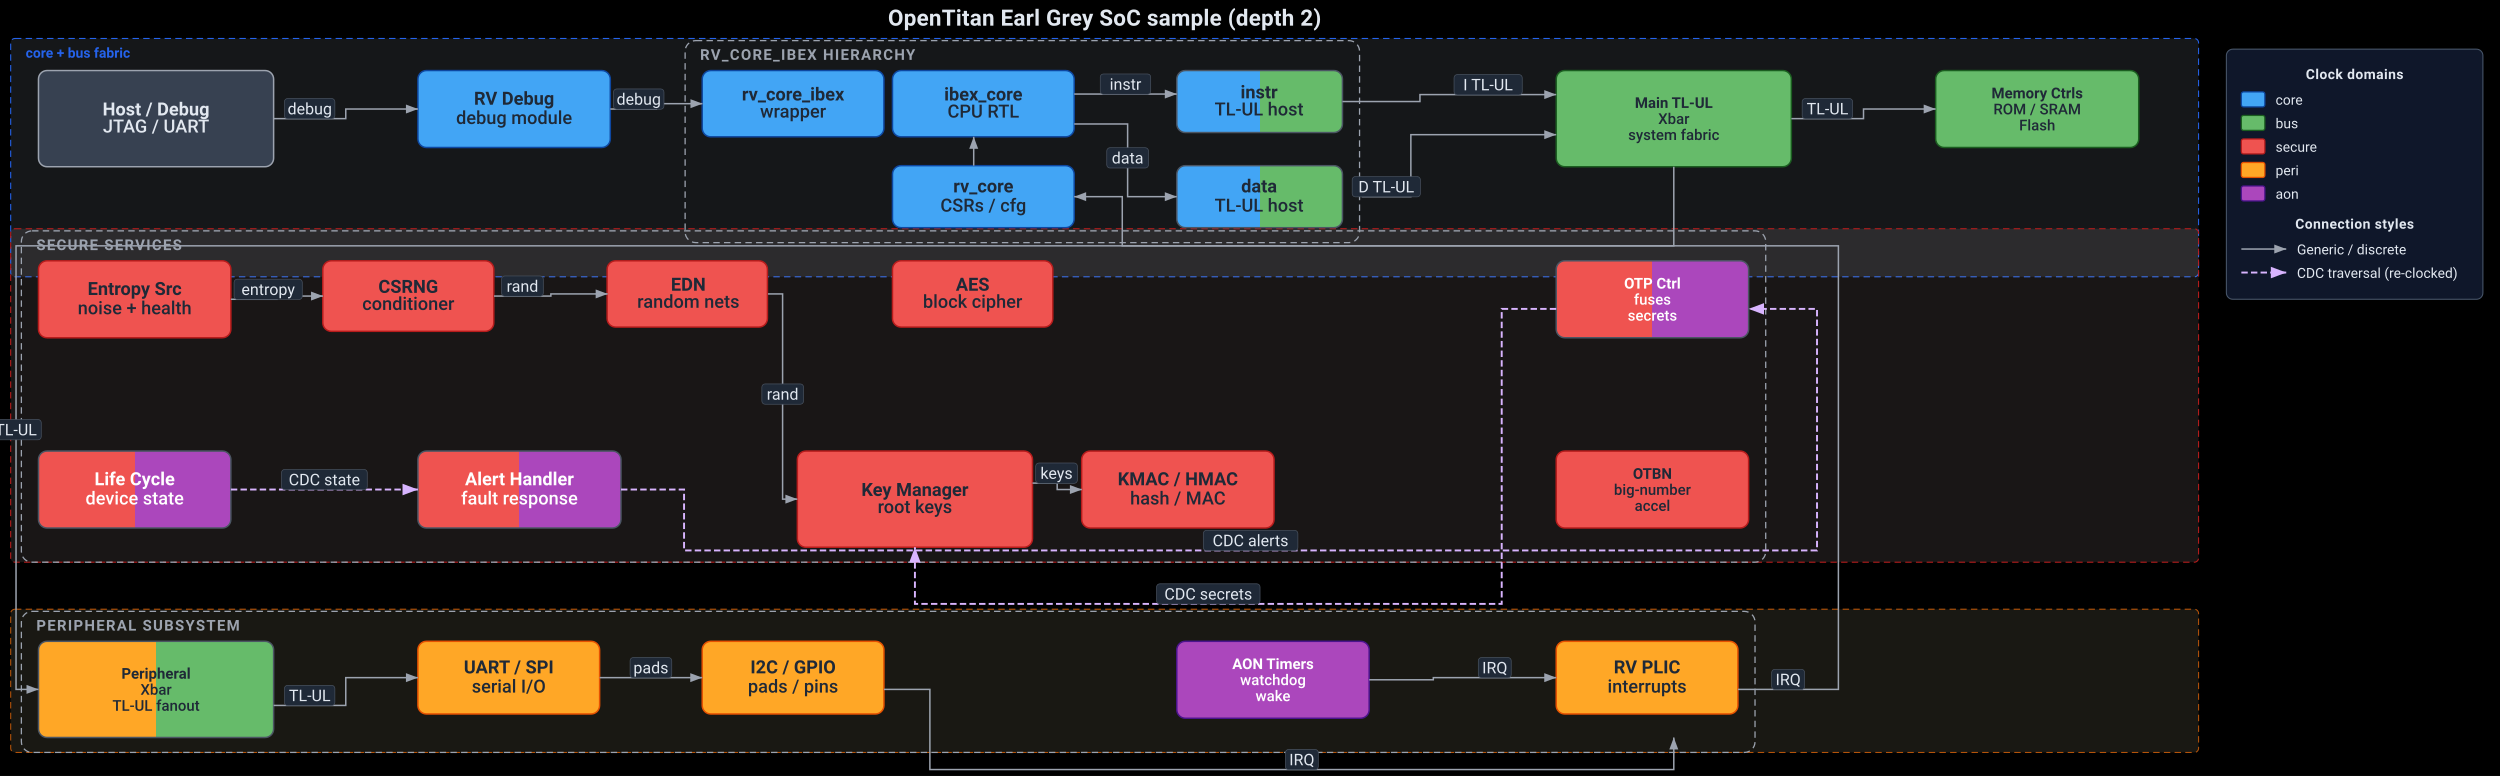
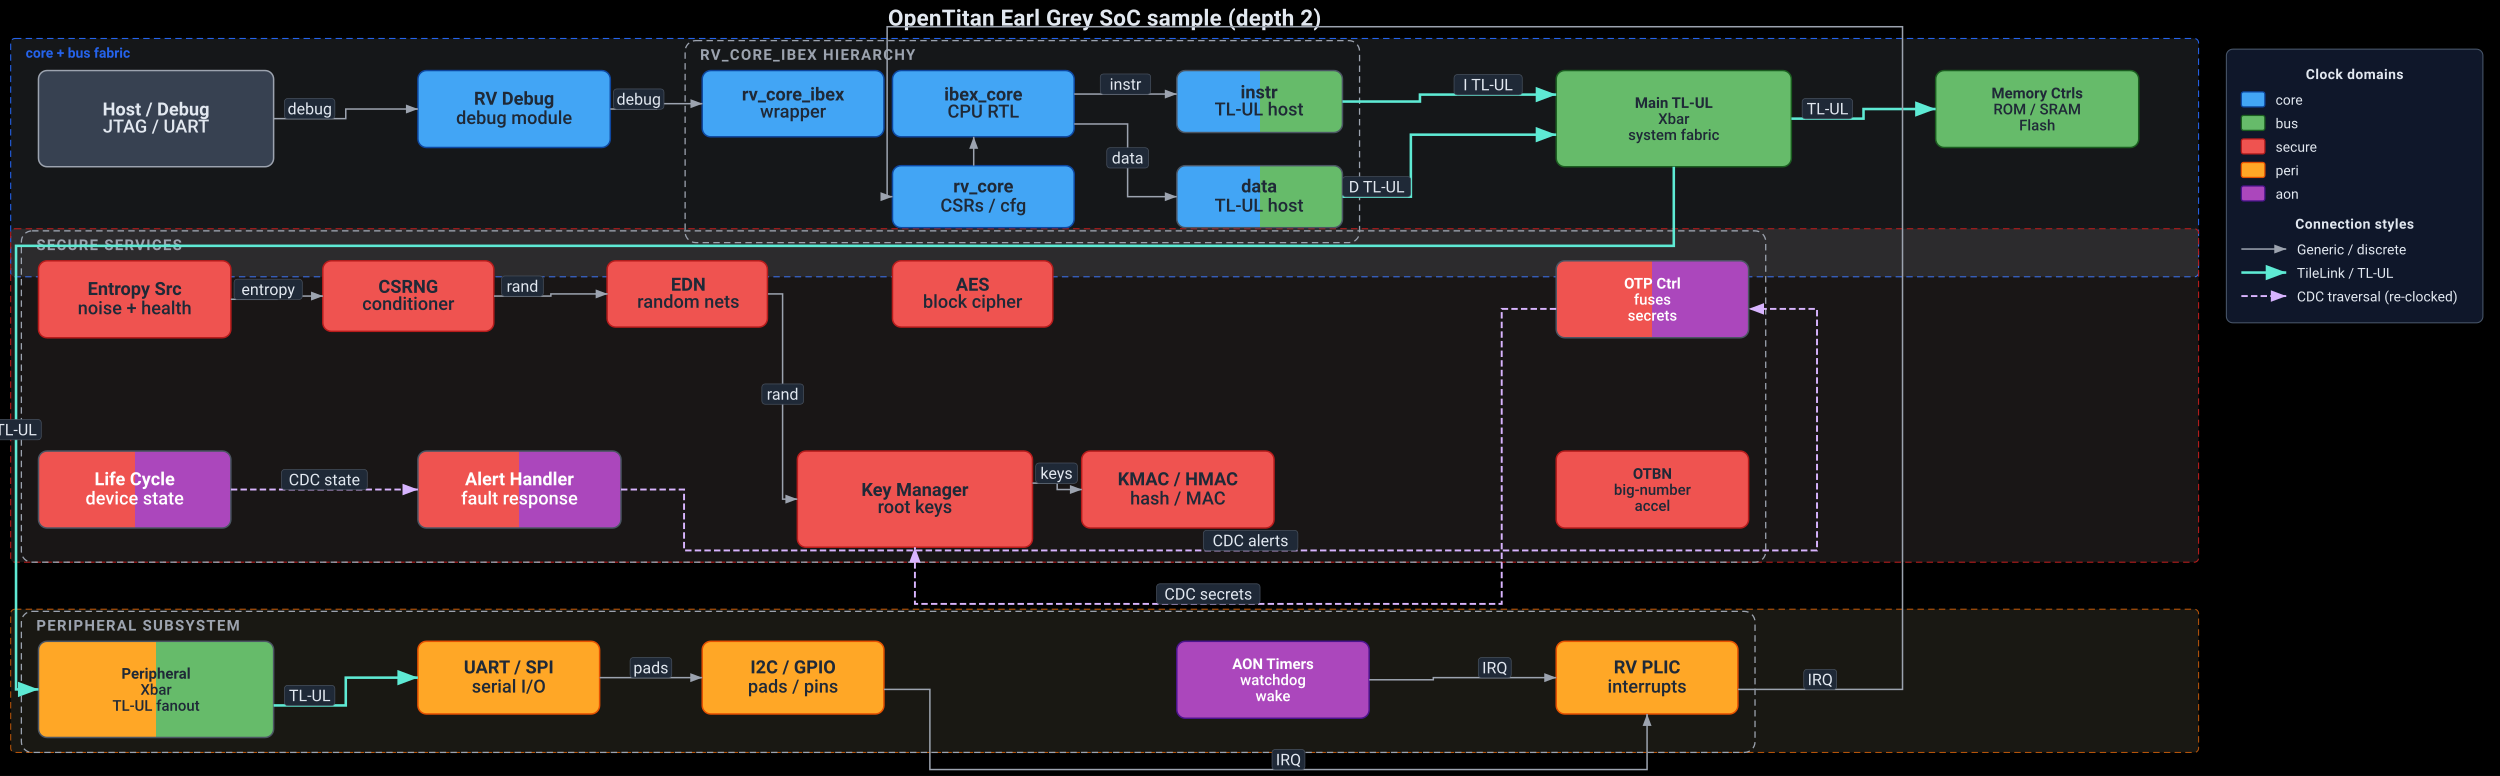
<svg xmlns="http://www.w3.org/2000/svg" width="2339" height="726" viewBox="0 0 2339 726" font-family="ui-sans-serif, system-ui, -apple-system, 'Segoe UI', Roboto, 'Helvetica Neue', Arial, sans-serif" style="background:#000000">
  <defs>
    <marker id="ah-solid" markerWidth="9" markerHeight="9" refX="8" refY="3" orient="auto">
      <path d="M0,0 L0,6 L8,3 z" fill="#e2e8f0" />
    </marker>
    <marker id="ah-thin" markerWidth="9" markerHeight="9" refX="8" refY="3" orient="auto">
      <path d="M0,0 L0,6 L8,3 z" fill="#9ca3af" />
    </marker>
    <marker id="ah-stream" markerWidth="9" markerHeight="9" refX="8" refY="3" orient="auto">
      <path d="M0,0 L0,6 L8,3 z" fill="#d9f99d" />
    </marker>
    <marker id="ah-axil" markerWidth="9" markerHeight="9" refX="8" refY="3" orient="auto">
      <path d="M0,0 L0,6 L8,3 z" fill="#93c5fd" />
+     </marker>
+     <marker id="ah-tilelink" markerWidth="9" markerHeight="9" refX="8" refY="3" orient="auto">
+       <path d="M0,0 L0,6 L8,3 z" fill="#5eead4" />
    </marker>
    <marker id="ah-cdc" markerWidth="9" markerHeight="9" refX="8" refY="3" orient="auto">
      <path d="M0,0 L0,6 L8,3 z" fill="#d8b4fe" />
    </marker>
    <marker id="ah-open" markerWidth="9" markerHeight="9" refX="8" refY="3" orient="auto">
      <path d="M0.5,0.5 L0.5,5.5 L8,3 z" fill="#000000" stroke="#e2e8f0" stroke-width="1" />
    </marker>
    <linearGradient id="grad-tlul_i" x1="0%" y1="0%" x2="100%" y2="0%">
      <stop offset="50%" stop-color="#42A5F5" />
      <stop offset="50%" stop-color="#66BB6A" />
    </linearGradient>
    <linearGradient id="grad-tlul_d" x1="0%" y1="0%" x2="100%" y2="0%">
      <stop offset="50%" stop-color="#42A5F5" />
      <stop offset="50%" stop-color="#66BB6A" />
    </linearGradient>
    <linearGradient id="grad-otp_ctrl" x1="0%" y1="0%" x2="100%" y2="0%">
      <stop offset="50%" stop-color="#EF5350" />
      <stop offset="50%" stop-color="#AB47BC" />
    </linearGradient>
    <linearGradient id="grad-lc_ctrl" x1="0%" y1="0%" x2="100%" y2="0%">
      <stop offset="50%" stop-color="#EF5350" />
      <stop offset="50%" stop-color="#AB47BC" />
    </linearGradient>
    <linearGradient id="grad-alert_handler" x1="0%" y1="0%" x2="100%" y2="0%">
      <stop offset="50%" stop-color="#EF5350" />
      <stop offset="50%" stop-color="#AB47BC" />
    </linearGradient>
    <linearGradient id="grad-xbar_peri" x1="0%" y1="0%" x2="100%" y2="0%">
      <stop offset="50%" stop-color="#FFA726" />
      <stop offset="50%" stop-color="#66BB6A" />
    </linearGradient>
  </defs>
  <rect width="2339" height="726" fill="#000000" id="_canvas_bg" />
  <text x="1033.5" y="24" text-anchor="middle" font-size="21" font-weight="600" fill="#e2e8f0" letter-spacing="0.2">OpenTitan Earl Grey SoC sample (depth 2)</text>
  <rect id="band_core_bus" x="10" y="36" width="2047" height="223" fill="#DBEAFE" fill-opacity="0.1" stroke="#2563EB" stroke-width="1" stroke-dasharray="6,4" rx="4" />
  <text x="24" y="54" font-size="13" font-weight="700" fill="#2563EB">core + bus fabric</text>
  <rect id="band_secure_services" x="10" y="214" width="2047" height="312" fill="#FEE2E2" fill-opacity="0.1" stroke="#B91C1C" stroke-width="1" stroke-dasharray="6,4" rx="4" />
  <rect id="band_peripheral_aon" x="10" y="570" width="2047" height="134" fill="#FEF3C7" fill-opacity="0.1" stroke="#B45309" stroke-width="1" stroke-dasharray="6,4" rx="4" />
  <rect id="group_rv_core_ibex" x="641" y="38" width="631" height="189" fill="none" stroke="#9ca3af" stroke-width="1.2" stroke-dasharray="6,4" rx="10" />
  <text x="655" y="56" font-size="14" font-weight="700" letter-spacing="1.2" fill="#9ca3af">RV_CORE_IBEX HIERARCHY</text>
  <rect id="group_secure_services" x="20" y="216" width="1632" height="310" fill="none" stroke="#9ca3af" stroke-width="1.2" stroke-dasharray="6,4" rx="10" />
  <text x="34" y="234" font-size="14" font-weight="700" letter-spacing="1.2" fill="#9ca3af">SECURE SERVICES</text>
  <rect id="group_peripheral_subsystem" x="20" y="572" width="1622" height="132" fill="none" stroke="#9ca3af" stroke-width="1.2" stroke-dasharray="6,4" rx="10" />
  <text x="34" y="590" font-size="14" font-weight="700" letter-spacing="1.2" fill="#9ca3af">PERIPHERAL SUBSYSTEM</text>
  <rect id="host" x="36" y="66" width="220" height="90" fill="#374151" stroke="#9ca3af" stroke-width="1.4" rx="8" />
  <text x="146" y="108" text-anchor="middle" font-size="17" font-weight="600" fill="#e2e8f0">Host / Debug</text>
  <text x="146" y="124" text-anchor="middle" font-size="17" font-weight="500" fill="#e2e8f0">JTAG / UART</text>
  <rect id="rv_dm" x="391" y="66" width="180" height="72" fill="#42A5F5" stroke="#0D47A1" stroke-width="1.4" rx="8" />
  <text x="481" y="98" text-anchor="middle" font-size="17" font-weight="600" fill="#1f2937">RV Debug</text>
  <text x="481" y="116" text-anchor="middle" font-size="17" font-weight="500" fill="#1f2937">debug module</text>
  <rect id="rv_core_ibex" x="657" y="66" width="170" height="62" fill="#42A5F5" stroke="#0D47A1" stroke-width="1.4" rx="8" />
  <text x="742" y="94" text-anchor="middle" font-size="17" font-weight="600" fill="#1f2937">rv_core_ibex</text>
  <text x="742" y="110" text-anchor="middle" font-size="17" font-weight="500" fill="#1f2937">wrapper</text>
  <rect id="ibex_core" x="835" y="66" width="170" height="62" fill="#42A5F5" stroke="#0D47A1" stroke-width="1.4" rx="8" />
  <text x="920" y="94" text-anchor="middle" font-size="17" font-weight="600" fill="#1f2937">ibex_core</text>
  <text x="920" y="110" text-anchor="middle" font-size="17" font-weight="500" fill="#1f2937">CPU RTL</text>
  <rect id="rv_core_regs" x="835" y="155" width="170" height="58" fill="#42A5F5" stroke="#0D47A1" stroke-width="1.4" rx="8" />
  <text x="920" y="180" text-anchor="middle" font-size="17" font-weight="600" fill="#1f2937">rv_core</text>
  <text x="920" y="198" text-anchor="middle" font-size="17" font-weight="500" fill="#1f2937">CSRs / cfg</text>
  <rect id="tlul_i" x="1101" y="66" width="155" height="58" fill="url(#grad-tlul_i)" stroke="#4b5563" stroke-width="1.4" rx="8" />
  <text x="1178" y="92" text-anchor="middle" font-size="17" font-weight="600" fill="#1f2937">instr</text>
  <text x="1178" y="108" text-anchor="middle" font-size="17" font-weight="500" fill="#1f2937">TL-UL host</text>
  <rect id="tlul_d" x="1101" y="155" width="155" height="58" fill="url(#grad-tlul_d)" stroke="#4b5563" stroke-width="1.4" rx="8" />
  <text x="1178" y="180" text-anchor="middle" font-size="17" font-weight="600" fill="#1f2937">data</text>
  <text x="1178" y="198" text-anchor="middle" font-size="17" font-weight="500" fill="#1f2937">TL-UL host</text>
  <rect id="xbar_main" x="1456" y="66" width="220" height="90" fill="#66BB6A" stroke="#1B5E20" stroke-width="1.4" rx="8" />
  <text x="1566" y="101" text-anchor="middle" font-size="14" font-weight="600" fill="#1f2937">Main TL-UL</text>
  <text x="1566" y="116" text-anchor="middle" font-size="14" font-weight="500" fill="#1f2937">Xbar</text>
  <text x="1566" y="131" text-anchor="middle" font-size="14" font-weight="500" fill="#1f2937">system fabric</text>
  <rect id="mem_ctrls" x="1811" y="66" width="190" height="72" fill="#66BB6A" stroke="#1B5E20" stroke-width="1.4" rx="8" />
  <text x="1906" y="92" text-anchor="middle" font-size="14" font-weight="600" fill="#1f2937">Memory Ctrls</text>
  <text x="1906" y="107" text-anchor="middle" font-size="14" font-weight="500" fill="#1f2937">ROM / SRAM</text>
  <text x="1906" y="122" text-anchor="middle" font-size="14" font-weight="500" fill="#1f2937">Flash</text>
  <rect id="entropy" x="36" y="244" width="180" height="72" fill="#EF5350" stroke="#B71C1C" stroke-width="1.4" rx="8" />
  <text x="126" y="276" text-anchor="middle" font-size="17" font-weight="600" fill="#1f2937">Entropy Src</text>
  <text x="126" y="294" text-anchor="middle" font-size="17" font-weight="500" fill="#1f2937">noise + health</text>
  <rect id="csrng" x="302" y="244" width="160" height="66" fill="#EF5350" stroke="#B71C1C" stroke-width="1.4" rx="8" />
  <text x="382" y="274" text-anchor="middle" font-size="17" font-weight="600" fill="#1f2937">CSRNG</text>
  <text x="382" y="290" text-anchor="middle" font-size="17" font-weight="500" fill="#1f2937">conditioner</text>
  <rect id="edn" x="568" y="244" width="150" height="62" fill="#EF5350" stroke="#B71C1C" stroke-width="1.4" rx="8" />
  <text x="644" y="272" text-anchor="middle" font-size="17" font-weight="600" fill="#1f2937">EDN</text>
  <text x="644" y="288" text-anchor="middle" font-size="17" font-weight="500" fill="#1f2937">random nets</text>
  <rect id="aes" x="835" y="244" width="150" height="62" fill="#EF5350" stroke="#B71C1C" stroke-width="1.4" rx="8" />
  <text x="910" y="272" text-anchor="middle" font-size="17" font-weight="600" fill="#1f2937">AES</text>
  <text x="910" y="288" text-anchor="middle" font-size="17" font-weight="500" fill="#1f2937">block cipher</text>
  <rect id="otp_ctrl" x="1456" y="244" width="180" height="72" fill="url(#grad-otp_ctrl)" stroke="#4b5563" stroke-width="1.4" rx="8" />
  <text x="1546" y="270" text-anchor="middle" font-size="14" font-weight="600" fill="#ffffff">OTP Ctrl</text>
  <text x="1546" y="285" text-anchor="middle" font-size="14" font-weight="500" fill="#ffffff">fuses</text>
  <text x="1546" y="300" text-anchor="middle" font-size="14" font-weight="500" fill="#ffffff">secrets</text>
  <rect id="lc_ctrl" x="36" y="422" width="180" height="72" fill="url(#grad-lc_ctrl)" stroke="#4b5563" stroke-width="1.4" rx="8" />
  <text x="126" y="454" text-anchor="middle" font-size="17" font-weight="600" fill="#ffffff">Life Cycle</text>
  <text x="126" y="472" text-anchor="middle" font-size="17" font-weight="500" fill="#ffffff">device state</text>
  <rect id="alert_handler" x="391" y="422" width="190" height="72" fill="url(#grad-alert_handler)" stroke="#4b5563" stroke-width="1.4" rx="8" />
  <text x="486" y="454" text-anchor="middle" font-size="17" font-weight="600" fill="#ffffff">Alert Handler</text>
  <text x="486" y="472" text-anchor="middle" font-size="17" font-weight="500" fill="#ffffff">fault response</text>
  <rect id="keymgr" x="746" y="422" width="220" height="90" fill="#EF5350" stroke="#B71C1C" stroke-width="1.4" rx="8" />
  <text x="856" y="464" text-anchor="middle" font-size="17" font-weight="600" fill="#1f2937">Key Manager</text>
  <text x="856" y="480" text-anchor="middle" font-size="17" font-weight="500" fill="#1f2937">root keys</text>
  <rect id="kmac" x="1012" y="422" width="180" height="72" fill="#EF5350" stroke="#B71C1C" stroke-width="1.4" rx="8" />
  <text x="1102" y="454" text-anchor="middle" font-size="17" font-weight="600" fill="#1f2937">KMAC / HMAC</text>
  <text x="1102" y="472" text-anchor="middle" font-size="17" font-weight="500" fill="#1f2937">hash / MAC</text>
  <rect id="otbn" x="1456" y="422" width="180" height="72" fill="#EF5350" stroke="#B71C1C" stroke-width="1.4" rx="8" />
  <text x="1546" y="448" text-anchor="middle" font-size="14" font-weight="600" fill="#1f2937">OTBN</text>
  <text x="1546" y="463" text-anchor="middle" font-size="14" font-weight="500" fill="#1f2937">big-number</text>
  <text x="1546" y="478" text-anchor="middle" font-size="14" font-weight="500" fill="#1f2937">accel</text>
  <rect id="xbar_peri" x="36" y="600" width="220" height="90" fill="url(#grad-xbar_peri)" stroke="#4b5563" stroke-width="1.4" rx="8" />
  <text x="146" y="635" text-anchor="middle" font-size="14" font-weight="600" fill="#1f2937">Peripheral</text>
  <text x="146" y="650" text-anchor="middle" font-size="14" font-weight="500" fill="#1f2937">Xbar</text>
  <text x="146" y="665" text-anchor="middle" font-size="14" font-weight="500" fill="#1f2937">TL-UL fanout</text>
  <rect id="uart_spi" x="391" y="600" width="170" height="68" fill="#FFA726" stroke="#E65100" stroke-width="1.4" rx="8" />
  <text x="476" y="630" text-anchor="middle" font-size="17" font-weight="600" fill="#1f2937">UART / SPI</text>
  <text x="476" y="648" text-anchor="middle" font-size="17" font-weight="500" fill="#1f2937">serial I/O</text>
  <rect id="i2c_gpio" x="657" y="600" width="170" height="68" fill="#FFA726" stroke="#E65100" stroke-width="1.4" rx="8" />
  <text x="742" y="630" text-anchor="middle" font-size="17" font-weight="600" fill="#1f2937">I2C / GPIO</text>
  <text x="742" y="648" text-anchor="middle" font-size="17" font-weight="500" fill="#1f2937">pads / pins</text>
  <rect id="aon_timer" x="1101" y="600" width="180" height="72" fill="#AB47BC" stroke="#4A148C" stroke-width="1.4" rx="8" />
  <text x="1191" y="626" text-anchor="middle" font-size="14" font-weight="600" fill="#ffffff">AON Timers</text>
  <text x="1191" y="641" text-anchor="middle" font-size="14" font-weight="500" fill="#ffffff">watchdog</text>
  <text x="1191" y="656" text-anchor="middle" font-size="14" font-weight="500" fill="#ffffff">wake</text>
  <rect id="rv_plic" x="1456" y="600" width="170" height="68" fill="#FFA726" stroke="#E65100" stroke-width="1.4" rx="8" />
  <text x="1541" y="630" text-anchor="middle" font-size="17" font-weight="600" fill="#1f2937">RV PLIC</text>
  <text x="1541" y="648" text-anchor="middle" font-size="17" font-weight="500" fill="#1f2937">interrupts</text>
  <path id="edge_host_to_rv_dm" d="M 256.0,111.0 L 323.5,111.0 L 323.5,102.0 L 391.0,102.0" stroke="#9ca3af" stroke-width="1.4" fill="none" marker-end="url(#ah-thin)" />
  <rect x="266.1" y="92.2" width="47.2" height="19.0" fill="#1f2937" stroke="#4b5563" stroke-width="0.6" rx="3" />
  <text x="289.8" y="107.0" text-anchor="middle" font-size="15" fill="#e2e8f0">debug</text>
  <path id="edge_rv_dm_to_rv_core_ibex" d="M 571.0,102.0 L 614.1,102.0 L 614.1,97.0 L 657.2,97.0" stroke="#9ca3af" stroke-width="1.4" fill="none" marker-end="url(#ah-thin)" />
  <rect x="574.0" y="83.2" width="47.2" height="19.0" fill="#1f2937" stroke="#4b5563" stroke-width="0.6" rx="3" />
  <text x="597.6" y="98.0" text-anchor="middle" font-size="15" fill="#e2e8f0">debug</text>
  <path id="edge_rv_core_regs_to_ibex_core" d="M 911.0,155.0 L 911.0,128.0" stroke="#9ca3af" stroke-width="1.4" fill="none" marker-end="url(#ah-thin)" />
  <path id="edge_ibex_core_to_tlul_i" d="M 1005.0,88.0 L 1101.0,88.0" stroke="#9ca3af" stroke-width="1.4" fill="none" marker-end="url(#ah-thin)" />
  <rect x="1029.4" y="69.2" width="47.2" height="19.0" fill="#1f2937" stroke="#4b5563" stroke-width="0.6" rx="3" />
  <text x="1053.0" y="84.0" text-anchor="middle" font-size="15" fill="#e2e8f0">instr</text>
  <path id="edge_ibex_core_to_tlul_d" d="M 1005.0,116.0 L 1055.0,116.0 L 1055.0,184.0 L 1101.0,184.0" stroke="#9ca3af" stroke-width="1.4" fill="none" marker-end="url(#ah-thin)" />
  <rect x="1035.5" y="138.2" width="39.0" height="19.0" fill="#1f2937" stroke="#4b5563" stroke-width="0.6" rx="3" />
  <text x="1055.0" y="153.0" text-anchor="middle" font-size="15" fill="#e2e8f0">data</text>
-   <path id="edge_tlul_i_to_xbar_main" d="M 1256.0,95.0 L 1328.5,95.0 L 1328.5,88.5 L 1456.0,88.5" stroke="#9ca3af" stroke-width="1.4" fill="none" marker-end="url(#ah-thin)" />
+   <path id="edge_tlul_i_to_xbar_main" d="M 1256.0,95.0 L 1328.5,95.0 L 1328.5,88.5 L 1456.0,88.5" stroke="#5eead4" stroke-width="2.4" fill="none" marker-end="url(#ah-tilelink)" />
  <rect x="1360.4" y="69.8" width="63.8" height="19.0" fill="#1f2937" stroke="#4b5563" stroke-width="0.6" rx="3" />
  <text x="1392.2" y="84.5" text-anchor="middle" font-size="15" fill="#e2e8f0">I TL-UL</text>
-   <path id="edge_tlul_d_to_xbar_main" d="M 1274.0,184.0 L 1320.0,184.0 L 1320.0,126.0 L 1456.0,126.0" stroke="#9ca3af" stroke-width="1.4" fill="none" marker-end="url(#ah-thin)" />
-   <rect x="1265.1" y="165.2" width="63.8" height="19.0" fill="#1f2937" stroke="#4b5563" stroke-width="0.6" rx="3" />
-   <text x="1297.0" y="180.0" text-anchor="middle" font-size="15" fill="#e2e8f0">D TL-UL</text>
-   <path id="edge_xbar_main_to_mem_ctrls" d="M 1676.0,111.0 L 1743.5,111.0 L 1743.5,102.0 L 1811.0,102.0" stroke="#9ca3af" stroke-width="1.4" fill="none" marker-end="url(#ah-thin)" />
+   <path id="edge_tlul_d_to_xbar_main" d="M 1256.0,184.0 L 1320.0,184.0 L 1320.0,126.0 L 1456.0,126.0" stroke="#5eead4" stroke-width="2.4" fill="none" marker-end="url(#ah-tilelink)" />
+   <rect x="1256.1" y="165.2" width="63.8" height="19.0" fill="#1f2937" stroke="#4b5563" stroke-width="0.6" rx="3" />
+   <text x="1288.0" y="180.0" text-anchor="middle" font-size="15" fill="#e2e8f0">D TL-UL</text>
+   <path id="edge_xbar_main_to_mem_ctrls" d="M 1676.0,111.0 L 1743.5,111.0 L 1743.5,102.0 L 1811.0,102.0" stroke="#5eead4" stroke-width="2.4" fill="none" marker-end="url(#ah-tilelink)" />
  <rect x="1686.1" y="92.2" width="47.2" height="19.0" fill="#1f2937" stroke="#4b5563" stroke-width="0.6" rx="3" />
  <text x="1709.8" y="107.0" text-anchor="middle" font-size="15" fill="#e2e8f0">TL-UL</text>
-   <path id="edge_xbar_main_to_xbar_peri" d="M 1566.0,156.0 L 1566.0,230.0 L 15.0,230.0 L 15.0,645.0 L 36.0,645.0" stroke="#9ca3af" stroke-width="1.4" fill="none" marker-end="url(#ah-thin)" />
+   <path id="edge_xbar_main_to_xbar_peri" d="M 1566.0,156.0 L 1566.0,230.0 L 15.0,230.0 L 15.0,645.0 L 36.0,645.0" stroke="#5eead4" stroke-width="2.4" fill="none" marker-end="url(#ah-tilelink)" />
  <rect x="-8.6" y="392.5" width="47.2" height="19.0" fill="#1f2937" stroke="#4b5563" stroke-width="0.6" rx="3" />
  <text x="15.0" y="407.3" text-anchor="middle" font-size="15" fill="#e2e8f0">TL-UL</text>
  <path id="edge_entropy_to_csrng" d="M 216.0,280.0 L 259.1,280.0 L 259.1,277.0 L 302.2,277.0" stroke="#9ca3af" stroke-width="1.4" fill="none" marker-end="url(#ah-thin)" />
  <rect x="219.0" y="261.2" width="63.8" height="19.0" fill="#1f2937" stroke="#4b5563" stroke-width="0.6" rx="3" />
  <text x="250.9" y="276.0" text-anchor="middle" font-size="15" fill="#e2e8f0">entropy</text>
  <path id="edge_csrng_to_edn" d="M 462.2,277.0 L 515.4,277.0 L 515.4,275.0 L 568.5,275.0" stroke="#9ca3af" stroke-width="1.4" fill="none" marker-end="url(#ah-thin)" />
  <rect x="469.3" y="258.2" width="39.0" height="19.0" fill="#1f2937" stroke="#4b5563" stroke-width="0.6" rx="3" />
  <text x="488.8" y="273.0" text-anchor="middle" font-size="15" fill="#e2e8f0">rand</text>
  <path id="edge_edn_to_keymgr" d="M 718.5,275.0 L 732.2,275.0 L 732.2,467.0 L 746.0,467.0" stroke="#9ca3af" stroke-width="1.4" fill="none" marker-end="url(#ah-thin)" />
  <rect x="712.8" y="359.2" width="39.0" height="19.0" fill="#1f2937" stroke="#4b5563" stroke-width="0.6" rx="3" />
  <text x="732.2" y="374.0" text-anchor="middle" font-size="15" fill="#e2e8f0">rand</text>
  <path id="edge_keymgr_to_kmac" d="M 966.0,452.0 L 989.1,452.0 L 989.1,458.0 L 1012.2,458.0" stroke="#9ca3af" stroke-width="1.4" fill="none" marker-end="url(#ah-thin)" />
  <rect x="969.0" y="433.2" width="39.0" height="19.0" fill="#1f2937" stroke="#4b5563" stroke-width="0.6" rx="3" />
  <text x="988.5" y="448.0" text-anchor="middle" font-size="15" fill="#e2e8f0">keys</text>
  <path id="edge_otp_ctrl_to_keymgr" d="M 1456.0,289.0 L 1405.0,289.0 L 1405.0,565.0 L 856.0,565.0 L 856.0,512.0" stroke="#d8b4fe" stroke-width="1.8" fill="none" marker-end="url(#ah-cdc)" stroke-dasharray="6,3" />
  <rect x="1082.1" y="546.2" width="96.8" height="19.0" fill="#1f2937" stroke="#4b5563" stroke-width="0.6" rx="3" />
  <text x="1130.5" y="561.0" text-anchor="middle" font-size="15" fill="#e2e8f0">CDC secrets</text>
  <path id="edge_lc_ctrl_to_alert_handler" d="M 216.0,458.0 L 391.0,458.0" stroke="#d8b4fe" stroke-width="1.8" fill="none" marker-end="url(#ah-cdc)" stroke-dasharray="6,3" />
  <rect x="263.4" y="439.2" width="80.2" height="19.0" fill="#1f2937" stroke="#4b5563" stroke-width="0.6" rx="3" />
  <text x="303.5" y="454.0" text-anchor="middle" font-size="15" fill="#e2e8f0">CDC state</text>
  <path id="edge_alert_handler_to_otp_ctrl" d="M 581.0,458.0 L 640.0,458.0 L 640.0,515.0 L 1700.0,515.0 L 1700.0,289.0 L 1636.0,289.0" stroke="#d8b4fe" stroke-width="1.8" fill="none" marker-end="url(#ah-cdc)" stroke-dasharray="6,3" />
  <rect x="1125.8" y="496.2" width="88.5" height="19.0" fill="#1f2937" stroke="#4b5563" stroke-width="0.6" rx="3" />
  <text x="1170.0" y="511.0" text-anchor="middle" font-size="15" fill="#e2e8f0">CDC alerts</text>
-   <path id="edge_xbar_peri_to_uart_spi" d="M 256.0,660.0 L 323.5,660.0 L 323.5,634.0 L 391.0,634.0" stroke="#9ca3af" stroke-width="1.4" fill="none" marker-end="url(#ah-thin)" />
+   <path id="edge_xbar_peri_to_uart_spi" d="M 256.0,660.0 L 323.5,660.0 L 323.5,634.0 L 391.0,634.0" stroke="#5eead4" stroke-width="2.4" fill="none" marker-end="url(#ah-tilelink)" />
  <rect x="266.1" y="641.2" width="47.2" height="19.0" fill="#1f2937" stroke="#4b5563" stroke-width="0.6" rx="3" />
  <text x="289.8" y="656.0" text-anchor="middle" font-size="15" fill="#e2e8f0">TL-UL</text>
  <path id="edge_uart_spi_to_i2c_gpio" d="M 561.0,634.0 L 657.0,634.0" stroke="#9ca3af" stroke-width="1.4" fill="none" marker-end="url(#ah-thin)" />
  <rect x="589.5" y="615.2" width="39.0" height="19.0" fill="#1f2937" stroke="#4b5563" stroke-width="0.6" rx="3" />
  <text x="609.0" y="630.0" text-anchor="middle" font-size="15" fill="#e2e8f0">pads</text>
-   <path id="edge_i2c_gpio_to_rv_plic" d="M 827.0,645.0 L 870.0,645.0 L 870.0,720.0 L 1566.0,720.0 L 1566.0,690.0" stroke="#9ca3af" stroke-width="1.4" fill="none" marker-end="url(#ah-thin)" />
-   <rect x="1202.6" y="701.2" width="30.8" height="19.0" fill="#1f2937" stroke="#4b5563" stroke-width="0.6" rx="3" />
-   <text x="1218.0" y="716.0" text-anchor="middle" font-size="15" fill="#e2e8f0">IRQ</text>
+   <path id="edge_i2c_gpio_to_rv_plic" d="M 827.0,645.0 L 870.0,645.0 L 870.0,720.0 L 1541.0,720.0 L 1541.0,668.0" stroke="#9ca3af" stroke-width="1.4" fill="none" marker-end="url(#ah-thin)" />
+   <rect x="1190.1" y="701.2" width="30.8" height="19.0" fill="#1f2937" stroke="#4b5563" stroke-width="0.6" rx="3" />
+   <text x="1205.5" y="716.0" text-anchor="middle" font-size="15" fill="#e2e8f0">IRQ</text>
  <path id="edge_aon_timer_to_rv_plic" d="M 1281.0,636.0 L 1341.0,636.0 L 1341.0,634.0 L 1456.0,634.0" stroke="#9ca3af" stroke-width="1.4" fill="none" marker-end="url(#ah-thin)" />
  <rect x="1383.1" y="615.2" width="30.8" height="19.0" fill="#1f2937" stroke="#4b5563" stroke-width="0.6" rx="3" />
  <text x="1398.5" y="630.0" text-anchor="middle" font-size="15" fill="#e2e8f0">IRQ</text>
-   <path id="edge_rv_plic_to_rv_core_regs" d="M 1626.0,645.0 L 1720.0,645.0 L 1720.0,230.0 L 1050.0,230.0 L 1050.0,184.0 L 1005.0,184.0" stroke="#9ca3af" stroke-width="1.4" fill="none" marker-end="url(#ah-thin)" />
-   <rect x="1657.6" y="626.2" width="30.8" height="19.0" fill="#1f2937" stroke="#4b5563" stroke-width="0.6" rx="3" />
-   <text x="1673.0" y="641.0" text-anchor="middle" font-size="15" fill="#e2e8f0">IRQ</text>
-   <rect id="legend_card" x="2083" y="46" width="240" height="234" fill="#0f172a" stroke="#475569" stroke-width="1" rx="6" />
+   <path id="edge_rv_plic_to_rv_core_regs" d="M 1626.0,645.0 L 1780.0,645.0 L 1780.0,25.0 L 830.0,25.0 L 830.0,184.0 L 835.0,184.0" stroke="#9ca3af" stroke-width="1.4" fill="none" marker-end="url(#ah-thin)" />
+   <rect x="1687.6" y="626.2" width="30.8" height="19.0" fill="#1f2937" stroke="#4b5563" stroke-width="0.6" rx="3" />
+   <text x="1703.0" y="641.0" text-anchor="middle" font-size="15" fill="#e2e8f0">IRQ</text>
+   <rect id="legend_card" x="2083" y="46" width="240" height="256" fill="#0f172a" stroke="#475569" stroke-width="1" rx="6" />
  <text x="2203" y="74" text-anchor="middle" font-size="13" font-weight="700" fill="#e2e8f0" letter-spacing="0.4">Clock domains</text>
  <rect x="2097" y="86" width="22" height="14" fill="#42A5F5" stroke="#0D47A1" stroke-width="1.2" rx="2" />
  <text x="2129" y="98" font-size="13" fill="#e2e8f0">core</text>
  <rect x="2097" y="108" width="22" height="14" fill="#66BB6A" stroke="#1B5E20" stroke-width="1.2" rx="2" />
  <text x="2129" y="120" font-size="13" fill="#e2e8f0">bus</text>
  <rect x="2097" y="130" width="22" height="14" fill="#EF5350" stroke="#B71C1C" stroke-width="1.2" rx="2" />
  <text x="2129" y="142" font-size="13" fill="#e2e8f0">secure</text>
  <rect x="2097" y="152" width="22" height="14" fill="#FFA726" stroke="#E65100" stroke-width="1.2" rx="2" />
  <text x="2129" y="164" font-size="13" fill="#e2e8f0">peri</text>
  <rect x="2097" y="174" width="22" height="14" fill="#AB47BC" stroke="#4A148C" stroke-width="1.2" rx="2" />
  <text x="2129" y="186" font-size="13" fill="#e2e8f0">aon</text>
  <text x="2203" y="214" text-anchor="middle" font-size="13" font-weight="700" fill="#e2e8f0" letter-spacing="0.4">Connection styles</text>
  <path id="legend-arrow-generic" d="M 2097,233.0 L 2139,233.0" stroke="#9ca3af" stroke-width="1.4" fill="none" marker-end="url(#ah-thin)" />
  <text x="2149" y="238" font-size="13" fill="#e2e8f0">Generic / discrete</text>
-   <path id="legend-arrow-cdc" d="M 2097,255.0 L 2139,255.0" stroke="#d8b4fe" stroke-width="1.8" fill="none" marker-end="url(#ah-cdc)" stroke-dasharray="6,3" />
-   <text x="2149" y="260" font-size="13" fill="#e2e8f0">CDC traversal (re-clocked)</text>
+   <path id="legend-arrow-tilelink" d="M 2097,255.0 L 2139,255.0" stroke="#5eead4" stroke-width="2.4" fill="none" marker-end="url(#ah-tilelink)" />
+   <text x="2149" y="260" font-size="13" fill="#e2e8f0">TileLink / TL-UL</text>
+   <path id="legend-arrow-cdc" d="M 2097,277.0 L 2139,277.0" stroke="#d8b4fe" stroke-width="1.8" fill="none" marker-end="url(#ah-cdc)" stroke-dasharray="6,3" />
+   <text x="2149" y="282" font-size="13" fill="#e2e8f0">CDC traversal (re-clocked)</text>
</svg>
